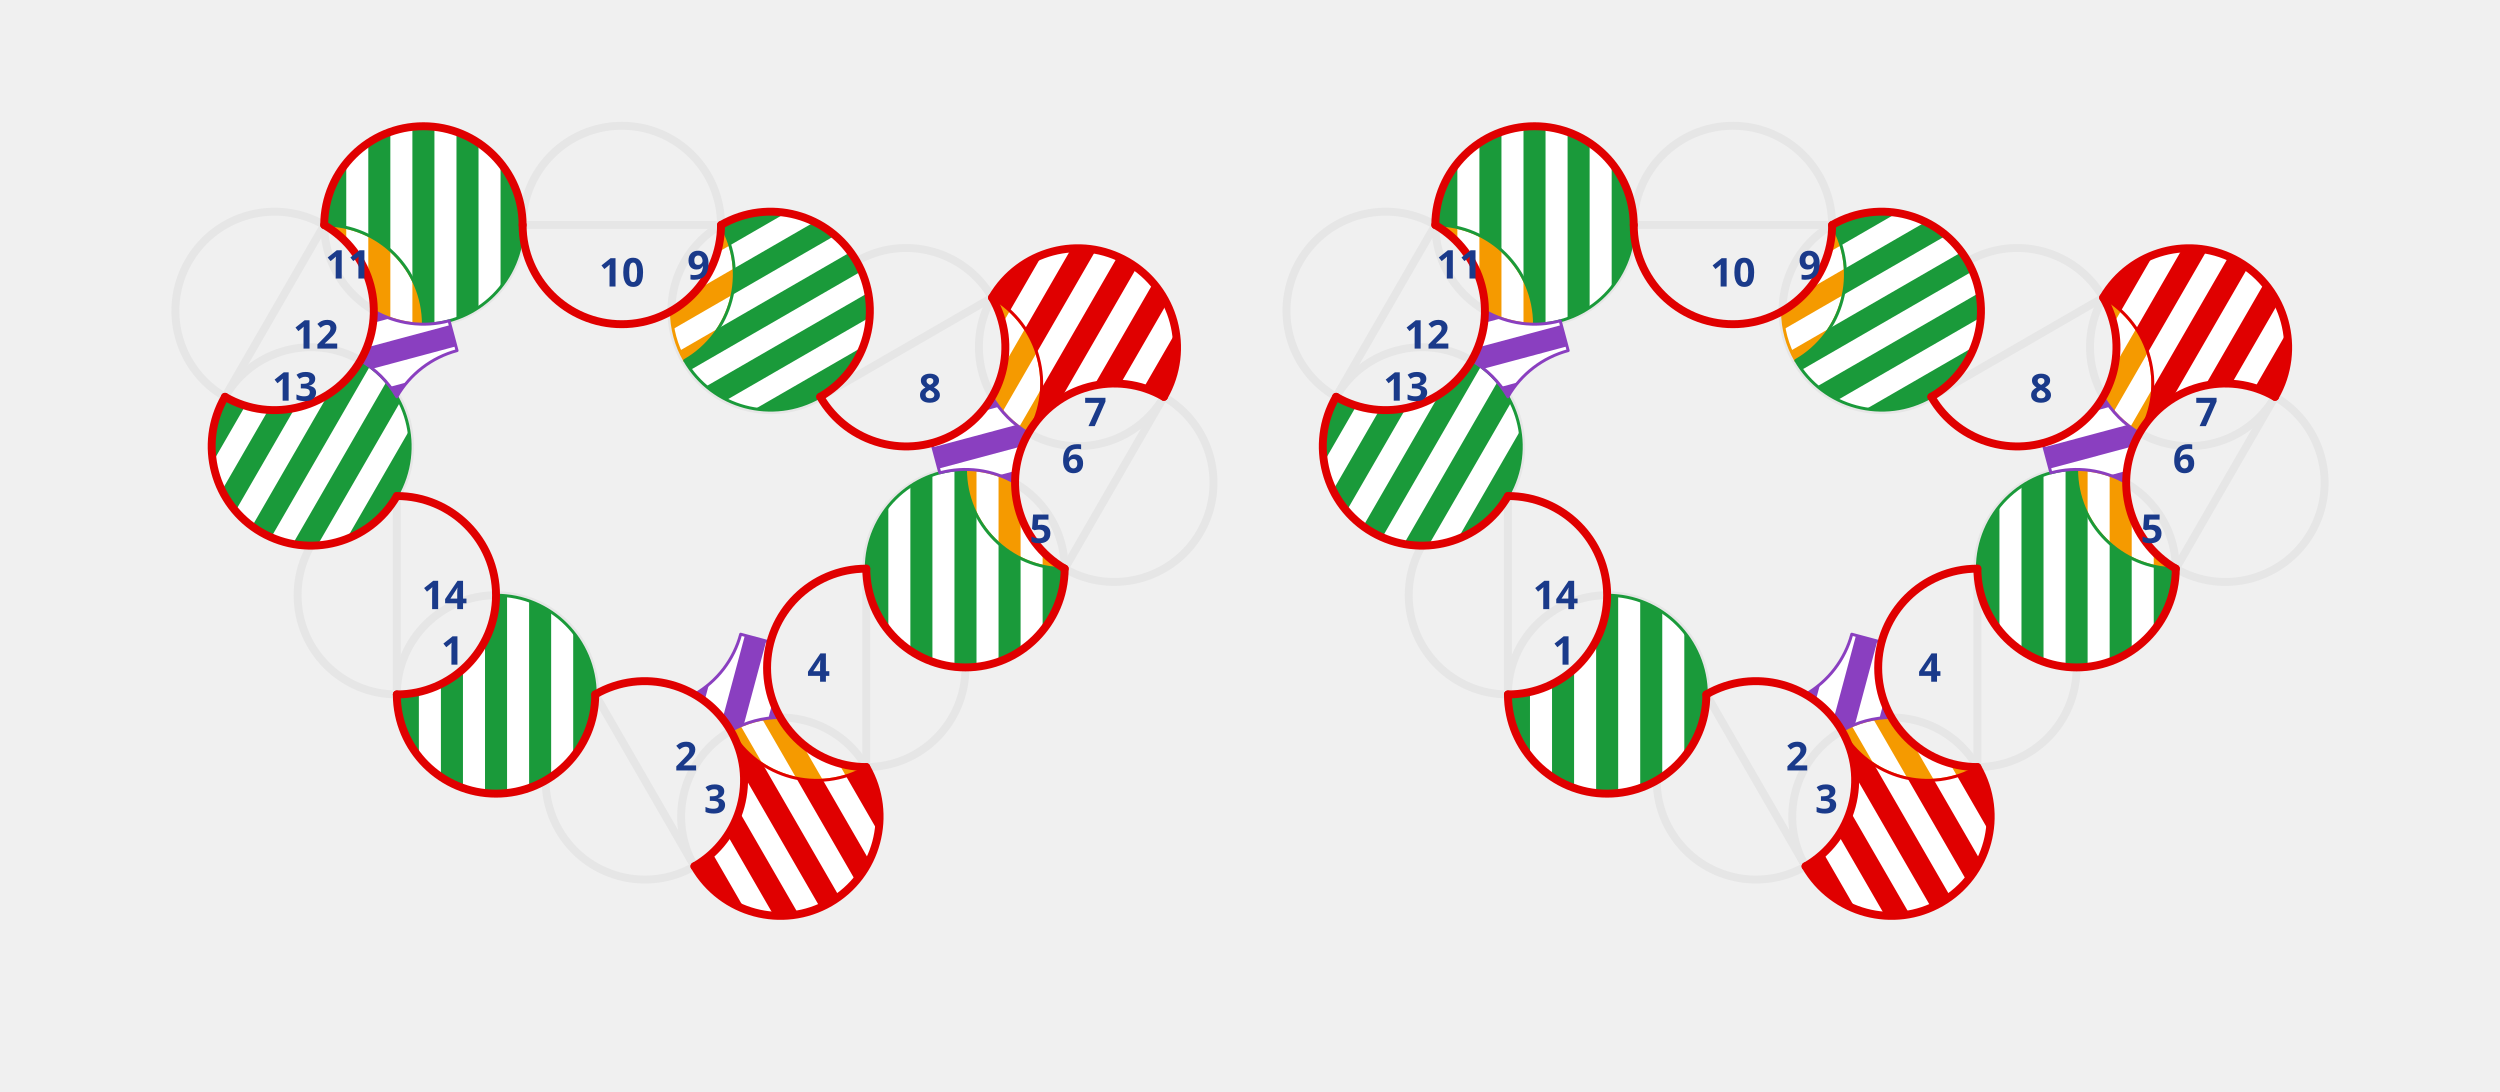
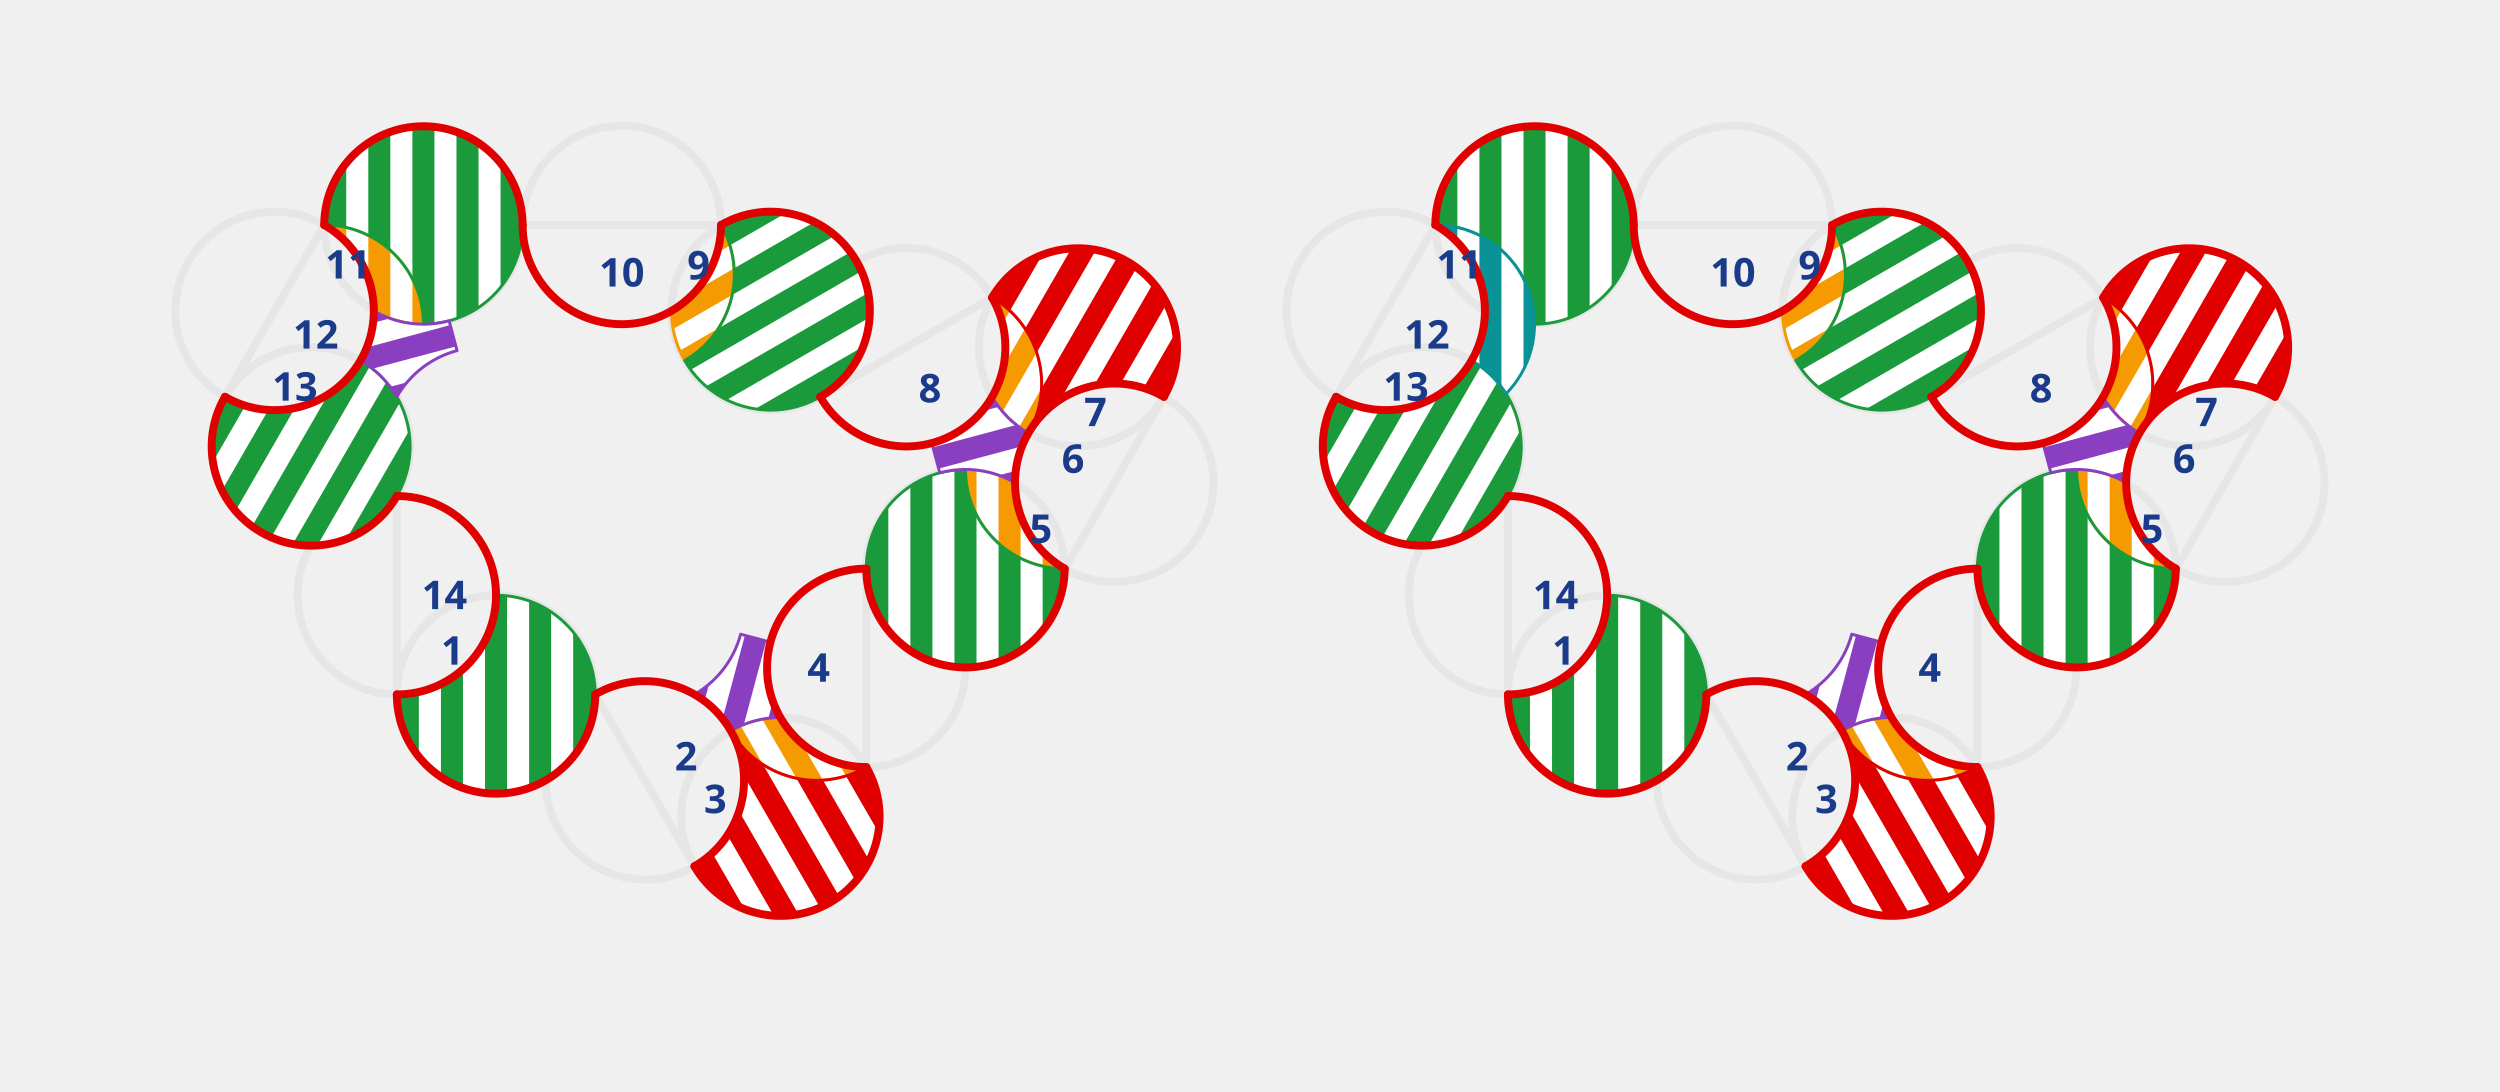
<svg xmlns="http://www.w3.org/2000/svg" width="1260" height="550" viewBox="0 0 1260 550" version="1.1" id="svg1">
  <defs id="defs1" />
  <g id="tileA">
    <path id="spectre" d="M 200 350 L 300 350 L 350 436.603 L 436.603 386.603 L 436.603 286.603 L 536.602 286.603 L 586.602 200 L 500 150 L 413.397 200 L 363.397 113.397 L 263.397 113.397 L 163.398 113.397 L 113.397 200 L 200 250 Z" style="fill:none;stroke:#e6e6e6;stroke-width:4;stroke-linecap:round;stroke-linejoin:round" />
    <path id="arc00in" d="M 200 350 A 50 50 0 0 1 300 350" style="fill:none;stroke:#e6e6e6;stroke-width:4;stroke-linecap:round;stroke-linejoin:round" />
    <path id="arc01out" d="M 300 350 A 50 50 0 0 0 350 436.603" style="fill:none;stroke:#e6e6e6;stroke-width:4;stroke-linecap:round;stroke-linejoin:round" />
    <path id="arc02in" d="M 350 436.603 A 50 50 0 0 1 436.603 386.603" style="fill:none;stroke:#e6e6e6;stroke-width:4;stroke-linecap:round;stroke-linejoin:round" />
    <path id="arc03out" d="M 436.603 386.603 A 50 50 0 0 0 436.603 286.603" style="fill:none;stroke:#e6e6e6;stroke-width:4;stroke-linecap:round;stroke-linejoin:round" />
    <path id="arc04in" d="M 436.603 286.603 A 50 50 0 0 1 536.602 286.603" style="fill:none;stroke:#e6e6e6;stroke-width:4;stroke-linecap:round;stroke-linejoin:round" />
    <path id="arc05out" d="M 536.602 286.603 A 50 50 0 0 0 586.602 200" style="fill:none;stroke:#e6e6e6;stroke-width:4;stroke-linecap:round;stroke-linejoin:round" />
    <path id="arc06in" d="M 586.602 200 A 50 50 0 0 1 500 150" style="fill:none;stroke:#e6e6e6;stroke-width:4;stroke-linecap:round;stroke-linejoin:round" />
    <path id="arc07out" d="M 500 150 A 50 50 0 0 0 413.397 200" style="fill:none;stroke:#e6e6e6;stroke-width:4;stroke-linecap:round;stroke-linejoin:round" />
    <path id="arc08in" d="M 413.397 200 A 50 50 0 0 1 363.397 113.397" style="fill:none;stroke:#e6e6e6;stroke-width:4;stroke-linecap:round;stroke-linejoin:round" />
    <path id="arc09out" d="M 363.397 113.397 A 50 50 0 0 0 263.397 113.397" style="fill:none;stroke:#e6e6e6;stroke-width:4;stroke-linecap:round;stroke-linejoin:round" />
    <path id="arc10in" d="M 263.397 113.397 A 50 50 0 0 1 163.398 113.397" style="fill:none;stroke:#e6e6e6;stroke-width:4;stroke-linecap:round;stroke-linejoin:round" />
    <path id="arc11out" d="M 163.398 113.397 A 50 50 0 0 0 113.397 200" style="fill:none;stroke:#e6e6e6;stroke-width:4;stroke-linecap:round;stroke-linejoin:round" />
    <path id="arc12in" d="M 113.397 200 A 50 50 0 0 1 200 250" style="fill:none;stroke:#e6e6e6;stroke-width:4;stroke-linecap:round;stroke-linejoin:round" />
    <path id="arc13out" d="M 200 250 A 50 50 0 0 0 200 350" style="fill:none;stroke:#e6e6e6;stroke-width:4;stroke-linecap:round;stroke-linejoin:round" />
    <path id="cres03bg" d="M 368.301 368.301 A 50 50 0 0 0 436.603 386.603 A 50 50 0 0 1 393.301 361.603 A 50 50 0 0 0 368.301 368.301 Z" style="fill:#ffffff;stroke:#f59a00;stroke-width:1.5;stroke-linejoin:round" />
    <path id="cres03" d="M 368.301 368.301 A 50 50 0 0 0 384.566 385.361 L 373.267 365.792 A 50 50 0 0 0 368.301 368.301 Z M 401.369 392.243 A 50 50 0 0 0 411.603 393.301 L 393.301 361.603 A 50 50 0 0 0 384.165 362.444 Z M 411.603 393.301 A 50 50 0 0 0 414.753 393.202 L 403.924 374.445 A 50 50 0 0 1 393.301 361.603 Z M 426.355 391.075 A 50 50 0 0 0 436.603 386.603 L 436.603 386.603 A 50 50 0 0 1 422.621 384.608 Z" style="fill:#f59a00;stroke:none" />
    <path id="cres05bg" d="M 486.603 236.602 A 50 50 0 0 0 536.602 286.603 A 50 50 0 0 1 511.603 243.301 A 50 50 0 0 0 486.603 236.602 Z" style="fill:#ffffff;stroke:#f59a00;stroke-width:1.5;stroke-linejoin:round" />
    <path id="cres05" d="M 486.603 236.602 A 50 50 0 0 0 492.158 259.509 L 492.158 236.912 A 50 50 0 0 0 486.603 236.602 Z M 503.269 273.87 A 50 50 0 0 0 511.603 279.904 L 511.603 243.301 A 50 50 0 0 0 503.269 239.462 Z M 511.603 279.904 A 50 50 0 0 0 514.38 281.393 L 514.38 259.735 A 50 50 0 0 1 511.603 243.301 Z M 525.491 285.352 A 50 50 0 0 0 536.602 286.603 L 536.602 286.603 A 50 50 0 0 1 525.491 277.884 Z" style="fill:#f59a00;stroke:none" />
    <path id="cres07bg" d="M 518.301 218.301 A 50 50 0 0 0 500 150 A 50 50 0 0 1 500 200 A 50 50 0 0 0 518.301 218.301 Z" style="fill:#ffffff;stroke:#f59a00;stroke-width:1.5;stroke-linejoin:round" />
    <path id="cres07" d="M 518.301 218.301 A 50 50 0 0 0 524.943 195.686 L 513.645 215.255 A 50 50 0 0 0 518.301 218.301 Z M 522.501 177.693 A 50 50 0 0 0 518.301 168.301 L 500 200 A 50 50 0 0 0 505.297 207.492 Z M 518.301 168.301 A 50 50 0 0 0 516.64 165.623 L 505.811 184.379 A 50 50 0 0 1 500 200 Z M 508.997 156.638 A 50 50 0 0 0 500 150 L 500 150 A 50 50 0 0 1 505.263 163.106 Z" style="fill:#f59a00;stroke:none" />
    <path id="cres09bg" d="M 345.096 181.699 A 50 50 0 0 0 363.397 113.397 A 50 50 0 0 1 338.397 156.699 A 50 50 0 0 0 345.096 181.699 Z" style="fill:#ffffff;stroke:#f59a00;stroke-width:1.5;stroke-linejoin:round" />
    <path id="cres09" d="M 345.096 181.699 A 50 50 0 0 0 362.156 165.434 L 342.587 176.733 A 50 50 0 0 0 345.096 181.699 Z M 369.038 148.631 A 50 50 0 0 0 370.096 138.398 L 338.397 156.699 A 50 50 0 0 0 339.239 165.835 Z M 370.096 138.398 A 50 50 0 0 0 369.997 135.247 L 351.24 146.076 A 50 50 0 0 1 338.397 156.699 Z M 367.87 123.645 A 50 50 0 0 0 363.397 113.397 L 363.397 113.397 A 50 50 0 0 1 361.403 127.379 Z" style="fill:#f59a00;stroke:none" />
    <path id="cres11bg" d="M 213.398 163.398 A 50 50 0 0 0 163.398 113.397 A 50 50 0 0 1 188.398 156.699 A 50 50 0 0 0 213.398 163.398 Z" style="fill:#ffffff;stroke:#f59a00;stroke-width:1.5;stroke-linejoin:round" />
    <path id="cres11" d="M 213.398 163.398 A 50 50 0 0 0 207.842 140.491 L 207.842 163.088 A 50 50 0 0 0 213.398 163.398 Z M 196.731 126.13 A 50 50 0 0 0 188.398 120.096 L 188.398 156.699 A 50 50 0 0 0 196.731 160.538 Z M 188.398 120.096 A 50 50 0 0 0 185.62 118.607 L 185.62 140.265 A 50 50 0 0 1 188.398 156.699 Z M 174.509 114.648 A 50 50 0 0 0 163.398 113.397 L 163.398 113.397 A 50 50 0 0 1 174.509 122.116 Z" style="fill:#f59a00;stroke:none" />
    <path id="p3qpf01bg" d="M 200 350 A 50 50 0 0 0 250 400 A 50 50 0 0 0 300 350 A 50 50 0 0 0 250 300 A 50 50 0 0 1 200 350 Z" style="fill:#ffffff;stroke:#1a9a3a;stroke-width:1.5;stroke-linejoin:round" />
    <path id="p3qpf01" d="M 200 350 A 50 50 0 0 0 211.111 381.427 L 211.111 348.75 A 50 50 0 0 1 200 350 Z M 222.222 391.574 A 50 50 0 0 0 233.333 397.14 L 233.333 337.268 A 50 50 0 0 1 222.222 344.79 Z M 244.444 399.69 A 50 50 0 0 0 255.556 399.69 L 255.556 300.31 A 50 50 0 0 0 250 300 A 50 50 0 0 1 244.444 322.906 Z M 266.667 397.14 A 50 50 0 0 0 277.778 391.574 L 277.778 308.426 A 50 50 0 0 0 266.667 302.86 Z M 288.889 381.427 A 50 50 0 0 0 300 350 L 300 350 A 50 50 0 0 0 288.889 318.573 Z" style="fill:#1a9a3a;stroke:none" />
    <path id="p3qpf05bg" d="M 536.602 286.603 A 50 50 0 0 1 486.603 336.603 A 50 50 0 0 1 436.603 286.603 A 50 50 0 0 1 486.603 236.602 A 50 50 0 0 0 536.602 286.603 Z" style="fill:#ffffff;stroke:#1a9a3a;stroke-width:1.5;stroke-linejoin:round" />
    <path id="p3qpf05" d="M 436.603 286.603 A 50 50 0 0 0 447.714 318.029 L 447.714 255.176 A 50 50 0 0 0 436.603 286.603 Z M 458.825 328.176 A 50 50 0 0 0 469.936 333.743 L 469.936 239.462 A 50 50 0 0 0 458.825 245.029 Z M 481.047 336.293 A 50 50 0 0 0 492.158 336.293 L 492.158 259.509 A 50 50 0 0 1 486.603 236.602 A 50 50 0 0 0 481.047 236.912 Z M 503.269 333.743 A 50 50 0 0 0 514.38 328.176 L 514.38 281.393 A 50 50 0 0 1 503.269 273.87 Z M 525.491 318.029 A 50 50 0 0 0 536.602 286.603 L 536.602 286.603 A 50 50 0 0 1 525.491 285.352 Z" style="fill:#1a9a3a;stroke:none" />
    <path id="p3qpf09bg" d="M 363.397 113.397 A 50 50 0 0 1 431.699 131.699 A 50 50 0 0 1 413.397 200 A 50 50 0 0 1 345.096 181.699 A 50 50 0 0 0 363.397 113.397 Z" style="fill:#ffffff;stroke:#1a9a3a;stroke-width:1.5;stroke-linejoin:round" />
    <path id="p3qpf09" d="M 413.397 200 A 50 50 0 0 0 435.058 174.664 L 380.625 206.091 A 50 50 0 0 0 413.397 200 Z M 438.291 159.968 A 50 50 0 0 0 437.556 147.562 L 355.906 194.703 A 50 50 0 0 0 366.282 201.542 Z M 434.208 136.665 A 50 50 0 0 0 428.653 127.042 L 362.156 165.434 A 50 50 0 0 1 345.096 181.699 A 50 50 0 0 0 348.142 186.355 Z M 420.889 118.695 A 50 50 0 0 0 410.513 111.856 L 369.997 135.247 A 50 50 0 0 1 369.038 148.631 Z M 396.17 107.306 A 50 50 0 0 0 363.397 113.397 L 363.397 113.397 A 50 50 0 0 1 367.87 123.645 Z" style="fill:#1a9a3a;stroke:none" />
    <path id="p3qpf11bg" d="M 163.398 113.397 A 50 50 0 0 1 213.398 63.398 A 50 50 0 0 1 263.397 113.397 A 50 50 0 0 1 213.398 163.398 A 50 50 0 0 0 163.398 113.397 Z" style="fill:#ffffff;stroke:#1a9a3a;stroke-width:1.5;stroke-linejoin:round" />
    <path id="p3qpf11" d="M 263.397 113.397 A 50 50 0 0 0 252.286 81.971 L 252.286 144.824 A 50 50 0 0 0 263.397 113.397 Z M 241.175 71.823 A 50 50 0 0 0 230.064 66.257 L 230.064 160.538 A 50 50 0 0 0 241.175 154.971 Z M 218.953 63.707 A 50 50 0 0 0 207.842 63.707 L 207.842 140.491 A 50 50 0 0 1 213.398 163.398 A 50 50 0 0 0 218.953 163.088 Z M 196.731 66.257 A 50 50 0 0 0 185.62 71.823 L 185.62 118.607 A 50 50 0 0 1 196.731 126.13 Z M 174.509 81.971 A 50 50 0 0 0 163.398 113.397 L 163.398 113.397 A 50 50 0 0 1 174.509 114.648 Z" style="fill:#1a9a3a;stroke:none" />
    <path id="p3qpf13bg" d="M 113.397 200 A 50 50 0 0 0 131.699 268.301 A 50 50 0 0 0 200 250 A 50 50 0 0 0 181.699 181.699 A 50 50 0 0 1 113.397 200 Z" style="fill:#ffffff;stroke:#1a9a3a;stroke-width:1.5;stroke-linejoin:round" />
    <path id="p3qpf13" d="M 113.397 200 A 50 50 0 0 0 107.306 232.772 L 123.645 204.473 A 50 50 0 0 1 113.397 200 Z M 111.856 247.115 A 50 50 0 0 0 118.695 257.491 L 148.631 205.64 A 50 50 0 0 1 135.247 206.599 Z M 127.042 265.255 A 50 50 0 0 0 136.665 270.811 L 186.355 184.745 A 50 50 0 0 0 181.699 181.699 A 50 50 0 0 1 165.434 198.758 Z M 147.562 274.158 A 50 50 0 0 0 159.968 274.893 L 201.542 202.885 A 50 50 0 0 0 194.703 192.508 Z M 174.664 271.661 A 50 50 0 0 0 200 250 L 200 250 A 50 50 0 0 0 206.091 217.228 Z" style="fill:#1a9a3a;stroke:none" />
    <path id="phpf03bg" d="M 350 436.603 A 50 50 0 0 0 418.301 454.904 A 50 50 0 0 0 436.603 386.603 A 50 50 0 0 1 368.301 368.301 A 50 50 0 0 1 350 436.603 Z" style="fill:#ffffff;stroke:#e00000;stroke-width:1.5;stroke-linejoin:round" />
    <path id="phpf03" d="M 350 436.603 A 50 50 0 0 0 375.336 458.264 L 358.997 429.964 A 50 50 0 0 1 350 436.603 Z M 390.032 461.495 A 50 50 0 0 0 402.438 460.761 L 372.501 408.909 A 50 50 0 0 1 366.64 420.98 Z M 413.335 457.413 A 50 50 0 0 0 422.958 451.858 L 384.566 385.361 A 50 50 0 0 1 368.301 368.301 A 50 50 0 0 1 374.943 390.916 Z M 431.305 444.094 A 50 50 0 0 0 438.144 433.718 L 414.753 393.202 A 50 50 0 0 1 401.369 392.243 Z M 442.693 419.375 A 50 50 0 0 0 436.603 386.603 L 436.603 386.603 A 50 50 0 0 1 426.355 391.075 Z" style="fill:#e00000;stroke:none" />
    <path id="phpf07bg" d="M 586.602 200 A 50 50 0 0 0 568.301 131.699 A 50 50 0 0 0 500 150 A 50 50 0 0 1 518.301 218.301 A 50 50 0 0 1 586.602 200 Z" style="fill:#ffffff;stroke:#e00000;stroke-width:1.5;stroke-linejoin:round" />
    <path id="phpf07" d="M 586.602 200 A 50 50 0 0 0 592.693 167.228 L 576.355 195.527 A 50 50 0 0 1 586.602 200 Z M 588.144 152.885 A 50 50 0 0 0 581.305 142.508 L 551.369 194.36 A 50 50 0 0 1 564.753 193.401 Z M 572.958 134.745 A 50 50 0 0 0 563.335 129.189 L 524.943 195.686 A 50 50 0 0 1 518.301 218.301 A 50 50 0 0 1 534.566 201.242 Z M 552.438 125.842 A 50 50 0 0 0 540.032 125.107 L 516.64 165.623 A 50 50 0 0 1 522.501 177.693 Z M 525.336 128.339 A 50 50 0 0 0 500 150 L 500 150 A 50 50 0 0 1 508.997 156.638 Z" style="fill:#e00000;stroke:none" />
    <path id="star0234bg" d="M 373.296 319.64 A 50 50 0 0 1 350 350 A 50 50 0 0 1 368.301 368.301 A 50 50 0 0 1 393.301 361.603 A 50 50 0 0 1 388.306 323.662 Z" style="fill:#ffffff;stroke:#8a3fc0;stroke-width:1.5;stroke-linejoin:round" />
    <path id="star0234" d="M 387.252 361.973 L 387.858 361.900 L 388.943 361.793 L 390.031 361.710 L 391.120 361.650 L 392.211 361.614 L 393.301 361.603 L 392.506 360.172 L 391.759 358.717 L 391.059 357.238 L 390.409 355.737 L 389.807 354.215 L 389.535 353.453 Z M 364.175 362.236 L 364.668 362.863 L 365.322 363.736 L 365.958 364.622 L 366.573 365.523 L 367.170 366.436 L 367.746 367.363 L 368.301 368.301 L 369.252 367.766 L 370.214 367.252 L 371.187 366.759 L 372.170 366.287 L 373.164 365.837 L 374.167 365.409 L 374.908 365.111 L 386.168 323.089 L 375.435 320.213 Z M 357.337 344.825 L 356.720 345.349 L 355.438 346.366 L 354.124 347.341 L 352.779 348.272 L 351.403 349.159 L 350.000 350.000 L 350.939 350.556 L 351.865 351.132 L 352.779 351.728 L 353.679 352.344 L 354.565 352.979 L 355.054 353.346 Z" style="fill:#8a3fc0;stroke:none" />
    <path id="star5678bg" d="M 473.662 238.306 A 50 50 0 0 1 511.603 243.301 A 50 50 0 0 1 518.301 218.301 A 50 50 0 0 1 500 200 A 50 50 0 0 1 469.64 223.296 Z" style="fill:#ffffff;stroke:#8a3fc0;stroke-width:1.5;stroke-linejoin:round" />
    <path id="star5678" d="M 503.346 205.054 L 502.979 204.565 L 502.344 203.679 L 501.728 202.779 L 501.132 201.865 L 500.556 200.939 L 500.000 200.000 L 499.159 201.403 L 498.272 202.779 L 497.341 204.124 L 496.366 205.438 L 495.349 206.720 L 494.825 207.337 Z M 515.111 224.908 L 515.409 224.167 L 515.837 223.164 L 516.287 222.170 L 516.759 221.187 L 517.252 220.214 L 517.766 219.252 L 518.301 218.301 L 517.363 217.746 L 516.436 217.170 L 515.523 216.573 L 514.622 215.958 L 513.736 215.322 L 512.863 214.668 L 512.236 214.175 L 470.213 225.435 L 473.089 236.168 Z M 503.453 239.535 L 504.215 239.807 L 505.737 240.409 L 507.238 241.059 L 508.717 241.759 L 510.172 242.506 L 511.603 243.301 L 511.614 242.211 L 511.650 241.120 L 511.710 240.031 L 511.793 238.943 L 511.900 237.858 L 511.973 237.252 Z" style="fill:#8a3fc0;stroke:none" />
    <path id="star1113bg" d="M 226.338 161.694 A 50 50 0 0 1 188.398 156.699 A 50 50 0 0 1 181.699 181.699 A 50 50 0 0 1 200 200 A 50 50 0 0 1 230.36 176.704 Z" style="fill:#ffffff;stroke:#8a3fc0;stroke-width:1.5;stroke-linejoin:round" />
    <path id="star1113" d="M 196.654 194.946 L 197.021 195.435 L 197.656 196.321 L 198.272 197.221 L 198.868 198.135 L 199.444 199.061 L 200.000 200.000 L 200.841 198.597 L 201.728 197.221 L 202.659 195.876 L 203.634 194.562 L 204.651 193.280 L 205.175 192.663 Z M 184.889 175.092 L 184.591 175.833 L 184.163 176.836 L 183.713 177.830 L 183.241 178.813 L 182.748 179.786 L 182.234 180.748 L 181.699 181.699 L 182.637 182.254 L 183.564 182.830 L 184.477 183.427 L 185.378 184.042 L 186.264 184.678 L 187.137 185.332 L 187.764 185.825 L 229.787 174.565 L 226.911 163.832 Z M 196.547 160.465 L 195.785 160.193 L 194.263 159.591 L 192.762 158.941 L 191.283 158.241 L 189.828 157.494 L 188.397 156.699 L 188.386 157.789 L 188.350 158.880 L 188.290 159.969 L 188.207 161.057 L 188.100 162.142 L 188.027 162.748 Z" style="fill:#8a3fc0;stroke:none" />
    <path id="arc00out" d="M 200 350 A 50 50 0 0 0 300 350" style="fill:none;stroke:#e00000;stroke-width:4;stroke-linecap:round;stroke-linejoin:round" />
    <path id="arc01in" d="M 300 350 A 50 50 0 0 1 350 436.603" style="fill:none;stroke:#e00000;stroke-width:4;stroke-linecap:round;stroke-linejoin:round" />
    <path id="arc02out" d="M 350 436.603 A 50 50 0 0 0 436.603 386.603" style="fill:none;stroke:#e00000;stroke-width:4;stroke-linecap:round;stroke-linejoin:round" />
    <path id="arc03in" d="M 436.603 386.603 A 50 50 0 0 1 436.603 286.603" style="fill:none;stroke:#e00000;stroke-width:4;stroke-linecap:round;stroke-linejoin:round" />
    <path id="arc04out" d="M 436.603 286.603 A 50 50 0 0 0 536.602 286.603" style="fill:none;stroke:#e00000;stroke-width:4;stroke-linecap:round;stroke-linejoin:round" />
    <path id="arc05in" d="M 536.602 286.603 A 50 50 0 0 1 586.602 200" style="fill:none;stroke:#e00000;stroke-width:4;stroke-linecap:round;stroke-linejoin:round" />
    <path id="arc06out" d="M 586.602 200 A 50 50 0 0 0 500 150" style="fill:none;stroke:#e00000;stroke-width:4;stroke-linecap:round;stroke-linejoin:round" />
    <path id="arc07in" d="M 500 150 A 50 50 0 0 1 413.397 200" style="fill:none;stroke:#e00000;stroke-width:4;stroke-linecap:round;stroke-linejoin:round" />
    <path id="arc08out" d="M 413.397 200 A 50 50 0 0 0 363.397 113.397" style="fill:none;stroke:#e00000;stroke-width:4;stroke-linecap:round;stroke-linejoin:round" />
    <path id="arc09in" d="M 363.397 113.397 A 50 50 0 0 1 263.397 113.397" style="fill:none;stroke:#e00000;stroke-width:4;stroke-linecap:round;stroke-linejoin:round" />
    <path id="arc10out" d="M 263.397 113.397 A 50 50 0 0 0 163.398 113.397" style="fill:none;stroke:#e00000;stroke-width:4;stroke-linecap:round;stroke-linejoin:round" />
    <path id="arc11in" d="M 163.398 113.397 A 50 50 0 0 1 113.397 200" style="fill:none;stroke:#e00000;stroke-width:4;stroke-linecap:round;stroke-linejoin:round" />
    <path id="arc12out" d="M 113.397 200 A 50 50 0 0 0 200 250" style="fill:none;stroke:#e00000;stroke-width:4;stroke-linecap:round;stroke-linejoin:round" />
    <path id="arc13in" d="M 200 250 A 50 50 0 0 1 200 350" style="fill:none;stroke:#e00000;stroke-width:4;stroke-linecap:round;stroke-linejoin:round" />
    <g id="layer-numbers">
      <text id="num01" x="228.00" y="335.00" style="font-family:sans-serif;font-weight:bold;font-size:20px;text-anchor:middle;fill:#1a3a8a;stroke:none">1</text>
      <text id="num02" x="345.78" y="388.30" style="font-family:sans-serif;font-weight:bold;font-size:20px;text-anchor:middle;fill:#1a3a8a;stroke:none">2</text>
      <text id="num03" x="360.52" y="409.82" style="font-family:sans-serif;font-weight:bold;font-size:20px;text-anchor:middle;fill:#1a3a8a;stroke:none">3</text>
      <text id="num04" x="412.60" y="343.60" style="font-family:sans-serif;font-weight:bold;font-size:20px;text-anchor:middle;fill:#1a3a8a;stroke:none">4</text>
      <text id="num05" x="524.60" y="273.60" style="font-family:sans-serif;font-weight:bold;font-size:20px;text-anchor:middle;fill:#1a3a8a;stroke:none">5</text>
      <text id="num06" x="540.82" y="238.30" style="font-family:sans-serif;font-weight:bold;font-size:20px;text-anchor:middle;fill:#1a3a8a;stroke:none">6</text>
      <text id="num07" x="552.09" y="214.78" style="font-family:sans-serif;font-weight:bold;font-size:20px;text-anchor:middle;fill:#1a3a8a;stroke:none">7</text>
      <text id="num08" x="468.70" y="202.78" style="font-family:sans-serif;font-weight:bold;font-size:20px;text-anchor:middle;fill:#1a3a8a;stroke:none">8</text>
      <text id="num09" x="352.08" y="140.79" style="font-family:sans-serif;font-weight:bold;font-size:20px;text-anchor:middle;fill:#1a3a8a;stroke:none">9</text>
      <text id="num10" x="313.40" y="144.40" style="font-family:sans-serif;font-weight:bold;font-size:20px;text-anchor:middle;fill:#1a3a8a;stroke:none">10</text>
      <text id="num11" x="175.40" y="140.40" style="font-family:sans-serif;font-weight:bold;font-size:20px;text-anchor:middle;fill:#1a3a8a;stroke:none">11</text>
      <text id="num12" x="159.18" y="175.70" style="font-family:sans-serif;font-weight:bold;font-size:20px;text-anchor:middle;fill:#1a3a8a;stroke:none">12</text>
      <text id="num13" x="148.65" y="201.95" style="font-family:sans-serif;font-weight:bold;font-size:20px;text-anchor:middle;fill:#1a3a8a;stroke:none">13</text>
      <text id="num14" x="224.00" y="307.00" style="font-family:sans-serif;font-weight:bold;font-size:20px;text-anchor:middle;fill:#1a3a8a;stroke:none">14</text>
    </g>
  </g>
  <g id="tileB" transform="translate(560,0)">
    <path id="spectre_b" d="M 200 350 L 300 350 L 350 436.603 L 436.603 386.603 L 436.603 286.603 L 536.602 286.603 L 586.602 200 L 500 150 L 413.397 200 L 363.397 113.397 L 263.397 113.397 L 163.398 113.397 L 113.397 200 L 200 250 Z" style="fill:none;stroke:#e6e6e6;stroke-width:4;stroke-linecap:round;stroke-linejoin:round" />
    <path id="arc00in_b" d="M 200 350 A 50 50 0 0 1 300 350" style="fill:none;stroke:#e6e6e6;stroke-width:4;stroke-linecap:round;stroke-linejoin:round" />
    <path id="arc01out_b" d="M 300 350 A 50 50 0 0 0 350 436.603" style="fill:none;stroke:#e6e6e6;stroke-width:4;stroke-linecap:round;stroke-linejoin:round" />
    <path id="arc02in_b" d="M 350 436.603 A 50 50 0 0 1 436.603 386.603" style="fill:none;stroke:#e6e6e6;stroke-width:4;stroke-linecap:round;stroke-linejoin:round" />
    <path id="arc03out_b" d="M 436.603 386.603 A 50 50 0 0 0 436.603 286.603" style="fill:none;stroke:#e6e6e6;stroke-width:4;stroke-linecap:round;stroke-linejoin:round" />
    <path id="arc04in_b" d="M 436.603 286.603 A 50 50 0 0 1 536.602 286.603" style="fill:none;stroke:#e6e6e6;stroke-width:4;stroke-linecap:round;stroke-linejoin:round" />
    <path id="arc05out_b" d="M 536.602 286.603 A 50 50 0 0 0 586.602 200" style="fill:none;stroke:#e6e6e6;stroke-width:4;stroke-linecap:round;stroke-linejoin:round" />
    <path id="arc06in_b" d="M 586.602 200 A 50 50 0 0 1 500 150" style="fill:none;stroke:#e6e6e6;stroke-width:4;stroke-linecap:round;stroke-linejoin:round" />
    <path id="arc07out_b" d="M 500 150 A 50 50 0 0 0 413.397 200" style="fill:none;stroke:#e6e6e6;stroke-width:4;stroke-linecap:round;stroke-linejoin:round" />
    <path id="arc08in_b" d="M 413.397 200 A 50 50 0 0 1 363.397 113.397" style="fill:none;stroke:#e6e6e6;stroke-width:4;stroke-linecap:round;stroke-linejoin:round" />
    <path id="arc09out_b" d="M 363.397 113.397 A 50 50 0 0 0 263.397 113.397" style="fill:none;stroke:#e6e6e6;stroke-width:4;stroke-linecap:round;stroke-linejoin:round" />
    <path id="arc10in_b" d="M 263.397 113.397 A 50 50 0 0 1 163.398 113.397" style="fill:none;stroke:#e6e6e6;stroke-width:4;stroke-linecap:round;stroke-linejoin:round" />
    <path id="arc11out_b" d="M 163.398 113.397 A 50 50 0 0 0 113.397 200" style="fill:none;stroke:#e6e6e6;stroke-width:4;stroke-linecap:round;stroke-linejoin:round" />
    <path id="arc12in_b" d="M 113.397 200 A 50 50 0 0 1 200 250" style="fill:none;stroke:#e6e6e6;stroke-width:4;stroke-linecap:round;stroke-linejoin:round" />
    <path id="arc13out_b" d="M 200 250 A 50 50 0 0 0 200 350" style="fill:none;stroke:#e6e6e6;stroke-width:4;stroke-linecap:round;stroke-linejoin:round" />
    <path id="cres03bg_b" d="M 368.301 368.301 A 50 50 0 0 0 436.603 386.603 A 50 50 0 0 1 393.301 361.603 A 50 50 0 0 0 368.301 368.301 Z" style="fill:#ffffff;stroke:#f59a00;stroke-width:1.5;stroke-linejoin:round" />
    <path id="cres03_b" d="M 368.301 368.301 A 50 50 0 0 0 384.566 385.361 L 373.267 365.792 A 50 50 0 0 0 368.301 368.301 Z M 401.369 392.243 A 50 50 0 0 0 411.603 393.301 L 393.301 361.603 A 50 50 0 0 0 384.165 362.444 Z M 411.603 393.301 A 50 50 0 0 0 414.753 393.202 L 403.924 374.445 A 50 50 0 0 1 393.301 361.603 Z M 426.355 391.075 A 50 50 0 0 0 436.603 386.603 L 436.603 386.603 A 50 50 0 0 1 422.621 384.608 Z" style="fill:#f59a00;stroke:none" />
    <path id="cres05bg_b" d="M 486.603 236.602 A 50 50 0 0 0 536.602 286.603 A 50 50 0 0 1 511.603 243.301 A 50 50 0 0 0 486.603 236.602 Z" style="fill:#ffffff;stroke:#f59a00;stroke-width:1.5;stroke-linejoin:round" />
    <path id="cres05_b" d="M 486.603 236.602 A 50 50 0 0 0 492.158 259.509 L 492.158 236.912 A 50 50 0 0 0 486.603 236.602 Z M 503.269 273.87 A 50 50 0 0 0 511.603 279.904 L 511.603 243.301 A 50 50 0 0 0 503.269 239.462 Z M 511.603 279.904 A 50 50 0 0 0 514.38 281.393 L 514.38 259.735 A 50 50 0 0 1 511.603 243.301 Z M 525.491 285.352 A 50 50 0 0 0 536.602 286.603 L 536.602 286.603 A 50 50 0 0 1 525.491 277.884 Z" style="fill:#f59a00;stroke:none" />
    <path id="cres07bg_b" d="M 518.301 218.301 A 50 50 0 0 0 500 150 A 50 50 0 0 1 500 200 A 50 50 0 0 0 518.301 218.301 Z" style="fill:#ffffff;stroke:#f59a00;stroke-width:1.5;stroke-linejoin:round" />
    <path id="cres07_b" d="M 518.301 218.301 A 50 50 0 0 0 524.943 195.686 L 513.645 215.255 A 50 50 0 0 0 518.301 218.301 Z M 522.501 177.693 A 50 50 0 0 0 518.301 168.301 L 500 200 A 50 50 0 0 0 505.297 207.492 Z M 518.301 168.301 A 50 50 0 0 0 516.64 165.623 L 505.811 184.379 A 50 50 0 0 1 500 200 Z M 508.997 156.638 A 50 50 0 0 0 500 150 L 500 150 A 50 50 0 0 1 505.263 163.106 Z" style="fill:#f59a00;stroke:none" />
    <path id="cres09bg_b" d="M 345.096 181.699 A 50 50 0 0 0 363.397 113.397 A 50 50 0 0 1 338.397 156.699 A 50 50 0 0 0 345.096 181.699 Z" style="fill:#ffffff;stroke:#f59a00;stroke-width:1.5;stroke-linejoin:round" />
    <path id="cres09_b" d="M 345.096 181.699 A 50 50 0 0 0 362.156 165.434 L 342.587 176.733 A 50 50 0 0 0 345.096 181.699 Z M 369.038 148.631 A 50 50 0 0 0 370.096 138.398 L 338.397 156.699 A 50 50 0 0 0 339.239 165.835 Z M 370.096 138.398 A 50 50 0 0 0 369.997 135.247 L 351.24 146.076 A 50 50 0 0 1 338.397 156.699 Z M 367.87 123.645 A 50 50 0 0 0 363.397 113.397 L 363.397 113.397 A 50 50 0 0 1 361.403 127.379 Z" style="fill:#f59a00;stroke:none" />
-     <path id="cres11bg_b" d="M 213.398 163.398 A 50 50 0 0 0 163.398 113.397 A 50 50 0 0 1 188.398 156.699 A 50 50 0 0 0 213.398 163.398 Z" style="fill:#ffffff;stroke:#f59a00;stroke-width:1.5;stroke-linejoin:round" />
-     <path id="cres11_b" d="M 213.398 163.398 A 50 50 0 0 0 207.842 140.491 L 207.842 163.088 A 50 50 0 0 0 213.398 163.398 Z M 196.731 126.13 A 50 50 0 0 0 188.398 120.096 L 188.398 156.699 A 50 50 0 0 0 196.731 160.538 Z M 188.398 120.096 A 50 50 0 0 0 185.62 118.607 L 185.62 140.265 A 50 50 0 0 1 188.398 156.699 Z M 174.509 114.648 A 50 50 0 0 0 163.398 113.397 L 163.398 113.397 A 50 50 0 0 1 174.509 122.116 Z" style="fill:#f59a00;stroke:none" />
    <path id="p3qpf01bg_b" d="M 200 350 A 50 50 0 0 0 250 400 A 50 50 0 0 0 300 350 A 50 50 0 0 0 250 300 A 50 50 0 0 1 200 350 Z" style="fill:#ffffff;stroke:#1a9a3a;stroke-width:1.5;stroke-linejoin:round" />
    <path id="p3qpf01_b" d="M 200 350 A 50 50 0 0 0 211.111 381.427 L 211.111 348.75 A 50 50 0 0 1 200 350 Z M 222.222 391.574 A 50 50 0 0 0 233.333 397.14 L 233.333 337.268 A 50 50 0 0 1 222.222 344.79 Z M 244.444 399.69 A 50 50 0 0 0 255.556 399.69 L 255.556 300.31 A 50 50 0 0 0 250 300 A 50 50 0 0 1 244.444 322.906 Z M 266.667 397.14 A 50 50 0 0 0 277.778 391.574 L 277.778 308.426 A 50 50 0 0 0 266.667 302.86 Z M 288.889 381.427 A 50 50 0 0 0 300 350 L 300 350 A 50 50 0 0 0 288.889 318.573 Z" style="fill:#1a9a3a;stroke:none" />
    <path id="p3qpf05bg_b" d="M 536.602 286.603 A 50 50 0 0 1 486.603 336.603 A 50 50 0 0 1 436.603 286.603 A 50 50 0 0 1 486.603 236.602 A 50 50 0 0 0 536.602 286.603 Z" style="fill:#ffffff;stroke:#1a9a3a;stroke-width:1.5;stroke-linejoin:round" />
    <path id="p3qpf05_b" d="M 436.603 286.603 A 50 50 0 0 0 447.714 318.029 L 447.714 255.176 A 50 50 0 0 0 436.603 286.603 Z M 458.825 328.176 A 50 50 0 0 0 469.936 333.743 L 469.936 239.462 A 50 50 0 0 0 458.825 245.029 Z M 481.047 336.293 A 50 50 0 0 0 492.158 336.293 L 492.158 259.509 A 50 50 0 0 1 486.603 236.602 A 50 50 0 0 0 481.047 236.912 Z M 503.269 333.743 A 50 50 0 0 0 514.38 328.176 L 514.38 281.393 A 50 50 0 0 1 503.269 273.87 Z M 525.491 318.029 A 50 50 0 0 0 536.602 286.603 L 536.602 286.603 A 50 50 0 0 1 525.491 285.352 Z" style="fill:#1a9a3a;stroke:none" />
    <path id="p3qpf09bg_b" d="M 363.397 113.397 A 50 50 0 0 1 431.699 131.699 A 50 50 0 0 1 413.397 200 A 50 50 0 0 1 345.096 181.699 A 50 50 0 0 0 363.397 113.397 Z" style="fill:#ffffff;stroke:#1a9a3a;stroke-width:1.5;stroke-linejoin:round" />
    <path id="p3qpf09_b" d="M 413.397 200 A 50 50 0 0 0 435.058 174.664 L 380.625 206.091 A 50 50 0 0 0 413.397 200 Z M 438.291 159.968 A 50 50 0 0 0 437.556 147.562 L 355.906 194.703 A 50 50 0 0 0 366.282 201.542 Z M 434.208 136.665 A 50 50 0 0 0 428.653 127.042 L 362.156 165.434 A 50 50 0 0 1 345.096 181.699 A 50 50 0 0 0 348.142 186.355 Z M 420.889 118.695 A 50 50 0 0 0 410.513 111.856 L 369.997 135.247 A 50 50 0 0 1 369.038 148.631 Z M 396.17 107.306 A 50 50 0 0 0 363.397 113.397 L 363.397 113.397 A 50 50 0 0 1 367.87 123.645 Z" style="fill:#1a9a3a;stroke:none" />
    <path id="p3qpf11bg_b" d="M 163.398 113.397 A 50 50 0 0 1 213.398 63.398 A 50 50 0 0 1 263.397 113.397 A 50 50 0 0 1 213.398 163.398 A 50 50 0 0 0 163.398 113.397 Z" style="fill:#ffffff;stroke:#1a9a3a;stroke-width:1.5;stroke-linejoin:round" />
    <path id="p3qpf11_b" d="M 263.397 113.397 A 50 50 0 0 0 252.286 81.971 L 252.286 144.824 A 50 50 0 0 0 263.397 113.397 Z M 241.175 71.823 A 50 50 0 0 0 230.064 66.257 L 230.064 160.538 A 50 50 0 0 0 241.175 154.971 Z M 218.953 63.707 A 50 50 0 0 0 207.842 63.707 L 207.842 140.491 A 50 50 0 0 1 213.398 163.398 A 50 50 0 0 0 218.953 163.088 Z M 196.731 66.257 A 50 50 0 0 0 185.62 71.823 L 185.62 118.607 A 50 50 0 0 1 196.731 126.13 Z M 174.509 81.971 A 50 50 0 0 0 163.398 113.397 L 163.398 113.397 A 50 50 0 0 1 174.509 114.648 Z" style="fill:#1a9a3a;stroke:none" />
    <path id="p3qpf13bg_b" d="M 113.397 200 A 50 50 0 0 0 131.699 268.301 A 50 50 0 0 0 200 250 A 50 50 0 0 0 181.699 181.699 A 50 50 0 0 1 113.397 200 Z" style="fill:#ffffff;stroke:#1a9a3a;stroke-width:1.5;stroke-linejoin:round" />
    <path id="p3qpf13_b" d="M 113.397 200 A 50 50 0 0 0 107.306 232.772 L 123.645 204.473 A 50 50 0 0 1 113.397 200 Z M 111.856 247.115 A 50 50 0 0 0 118.695 257.491 L 148.631 205.64 A 50 50 0 0 1 135.247 206.599 Z M 127.042 265.255 A 50 50 0 0 0 136.665 270.811 L 186.355 184.745 A 50 50 0 0 0 181.699 181.699 A 50 50 0 0 1 165.434 198.758 Z M 147.562 274.158 A 50 50 0 0 0 159.968 274.893 L 201.542 202.885 A 50 50 0 0 0 194.703 192.508 Z M 174.664 271.661 A 50 50 0 0 0 200 250 L 200 250 A 50 50 0 0 0 206.091 217.228 Z" style="fill:#1a9a3a;stroke:none" />
    <path id="phpf03bg_b" d="M 350 436.603 A 50 50 0 0 0 418.301 454.904 A 50 50 0 0 0 436.603 386.603 A 50 50 0 0 1 368.301 368.301 A 50 50 0 0 1 350 436.603 Z" style="fill:#ffffff;stroke:#e00000;stroke-width:1.5;stroke-linejoin:round" />
    <path id="phpf03_b" d="M 350 436.603 A 50 50 0 0 0 375.336 458.264 L 358.997 429.964 A 50 50 0 0 1 350 436.603 Z M 390.032 461.495 A 50 50 0 0 0 402.438 460.761 L 372.501 408.909 A 50 50 0 0 1 366.64 420.98 Z M 413.335 457.413 A 50 50 0 0 0 422.958 451.858 L 384.566 385.361 A 50 50 0 0 1 368.301 368.301 A 50 50 0 0 1 374.943 390.916 Z M 431.305 444.094 A 50 50 0 0 0 438.144 433.718 L 414.753 393.202 A 50 50 0 0 1 401.369 392.243 Z M 442.693 419.375 A 50 50 0 0 0 436.603 386.603 L 436.603 386.603 A 50 50 0 0 1 426.355 391.075 Z" style="fill:#e00000;stroke:none" />
    <path id="phpf07bg_b" d="M 586.602 200 A 50 50 0 0 0 568.301 131.699 A 50 50 0 0 0 500 150 A 50 50 0 0 1 518.301 218.301 A 50 50 0 0 1 586.602 200 Z" style="fill:#ffffff;stroke:#e00000;stroke-width:1.5;stroke-linejoin:round" />
    <path id="phpf07_b" d="M 586.602 200 A 50 50 0 0 0 592.693 167.228 L 576.355 195.527 A 50 50 0 0 1 586.602 200 Z M 588.144 152.885 A 50 50 0 0 0 581.305 142.508 L 551.369 194.36 A 50 50 0 0 1 564.753 193.401 Z M 572.958 134.745 A 50 50 0 0 0 563.335 129.189 L 524.943 195.686 A 50 50 0 0 1 518.301 218.301 A 50 50 0 0 1 534.566 201.242 Z M 552.438 125.842 A 50 50 0 0 0 540.032 125.107 L 516.64 165.623 A 50 50 0 0 1 522.501 177.693 Z M 525.336 128.339 A 50 50 0 0 0 500 150 L 500 150 A 50 50 0 0 1 508.997 156.638 Z" style="fill:#e00000;stroke:none" />
    <path id="star0234bg_b" d="M 373.296 319.64 A 50 50 0 0 1 350 350 A 50 50 0 0 1 368.301 368.301 A 50 50 0 0 1 393.301 361.603 A 50 50 0 0 1 388.306 323.662 Z" style="fill:#ffffff;stroke:#8a3fc0;stroke-width:1.5;stroke-linejoin:round" />
    <path id="star0234_b" d="M 387.252 361.973 L 387.858 361.900 L 388.943 361.793 L 390.031 361.710 L 391.120 361.650 L 392.211 361.614 L 393.301 361.603 L 392.506 360.172 L 391.759 358.717 L 391.059 357.238 L 390.409 355.737 L 389.807 354.215 L 389.535 353.453 Z M 364.175 362.236 L 364.668 362.863 L 365.322 363.736 L 365.958 364.622 L 366.573 365.523 L 367.170 366.436 L 367.746 367.363 L 368.301 368.301 L 369.252 367.766 L 370.214 367.252 L 371.187 366.759 L 372.170 366.287 L 373.164 365.837 L 374.167 365.409 L 374.908 365.111 L 386.168 323.089 L 375.435 320.213 Z M 357.337 344.825 L 356.720 345.349 L 355.438 346.366 L 354.124 347.341 L 352.779 348.272 L 351.403 349.159 L 350.000 350.000 L 350.939 350.556 L 351.865 351.132 L 352.779 351.728 L 353.679 352.344 L 354.565 352.979 L 355.054 353.346 Z" style="fill:#8a3fc0;stroke:none" />
    <path id="star5678bg_b" d="M 473.662 238.306 A 50 50 0 0 1 511.603 243.301 A 50 50 0 0 1 518.301 218.301 A 50 50 0 0 1 500 200 A 50 50 0 0 1 469.64 223.296 Z" style="fill:#ffffff;stroke:#8a3fc0;stroke-width:1.5;stroke-linejoin:round" />
    <path id="star5678_b" d="M 503.346 205.054 L 502.979 204.565 L 502.344 203.679 L 501.728 202.779 L 501.132 201.865 L 500.556 200.939 L 500.000 200.000 L 499.159 201.403 L 498.272 202.779 L 497.341 204.124 L 496.366 205.438 L 495.349 206.720 L 494.825 207.337 Z M 515.111 224.908 L 515.409 224.167 L 515.837 223.164 L 516.287 222.170 L 516.759 221.187 L 517.252 220.214 L 517.766 219.252 L 518.301 218.301 L 517.363 217.746 L 516.436 217.170 L 515.523 216.573 L 514.622 215.958 L 513.736 215.322 L 512.863 214.668 L 512.236 214.175 L 470.213 225.435 L 473.089 236.168 Z M 503.453 239.535 L 504.215 239.807 L 505.737 240.409 L 507.238 241.059 L 508.717 241.759 L 510.172 242.506 L 511.603 243.301 L 511.614 242.211 L 511.650 241.120 L 511.710 240.031 L 511.793 238.943 L 511.900 237.858 L 511.973 237.252 Z" style="fill:#8a3fc0;stroke:none" />
-     <path id="star1113bg_b" d="M 226.338 161.694 A 50 50 0 0 1 188.398 156.699 A 50 50 0 0 1 181.699 181.699 A 50 50 0 0 1 200 200 A 50 50 0 0 1 230.36 176.704 Z" style="fill:#ffffff;stroke:#8a3fc0;stroke-width:1.5;stroke-linejoin:round" />
-     <path id="star1113_b" d="M 196.654 194.946 L 197.021 195.435 L 197.656 196.321 L 198.272 197.221 L 198.868 198.135 L 199.444 199.061 L 200.000 200.000 L 200.841 198.597 L 201.728 197.221 L 202.659 195.876 L 203.634 194.562 L 204.651 193.280 L 205.175 192.663 Z M 184.889 175.092 L 184.591 175.833 L 184.163 176.836 L 183.713 177.830 L 183.241 178.813 L 182.748 179.786 L 182.234 180.748 L 181.699 181.699 L 182.637 182.254 L 183.564 182.830 L 184.477 183.427 L 185.378 184.042 L 186.264 184.678 L 187.137 185.332 L 187.764 185.825 L 229.787 174.565 L 226.911 163.832 Z M 196.547 160.465 L 195.785 160.193 L 194.263 159.591 L 192.762 158.941 L 191.283 158.241 L 189.828 157.494 L 188.397 156.699 L 188.386 157.789 L 188.350 158.880 L 188.290 159.969 L 188.207 161.057 L 188.100 162.142 L 188.027 162.748 Z" style="fill:#8a3fc0;stroke:none" />
+     <path id="longcres11bg_b" d="M 163.398 113.397 A 50 50 0 0 1 213.398 163.398 A 50 50 0 0 1 211.694 176.338 A 50 50 0 0 1 199.062 198.441 A 50 50 0 0 0 181.699 181.699 A 50 50 0 0 0 188.398 156.699 A 50 50 0 0 0 163.398 113.397 Z" style="fill:#ffffff;stroke:#0a9396;stroke-width:1.5;stroke-linejoin:round" />
+     <path id="longcres11_b" d="M 207.842 140.503 L 207.948 140.698 L 209.075 143.061 L 210.076 145.479 L 210.950 147.947 L 211.694 150.457 L 212.305 153.002 L 212.782 155.576 L 213.124 158.171 L 213.329 160.781 L 213.397 163.397 L 213.396 163.834 L 213.390 164.270 L 213.380 164.706 L 213.367 165.142 L 213.350 165.578 L 213.329 166.014 L 213.304 166.450 L 213.276 166.885 L 213.243 167.320 L 213.207 167.755 L 213.167 168.190 L 213.124 168.624 L 213.076 169.058 L 213.025 169.491 L 212.970 169.924 L 212.911 170.356 L 212.848 170.788 L 212.782 171.219 L 212.712 171.650 L 212.638 172.080 L 212.560 172.509 L 212.479 172.938 L 212.394 173.366 L 212.305 173.793 L 212.212 174.219 L 212.116 174.645 L 212.016 175.070 L 211.912 175.494 L 211.805 175.916 L 211.694 176.338 L 211.465 177.165 L 211.221 177.988 L 210.964 178.807 L 210.692 179.621 L 210.407 180.430 L 210.108 181.234 L 209.795 182.033 L 209.468 182.826 L 209.128 183.614 L 208.774 184.396 L 208.407 185.171 L 208.027 185.940 L 207.842 186.300 Z M 185.620 118.619 L 186.097 118.847 L 188.397 120.096 L 190.629 121.464 L 192.787 122.947 L 194.863 124.540 L 196.731 126.135 L 196.731 195.044 L 196.277 194.446 L 195.776 193.807 L 195.264 193.177 L 194.742 192.554 L 194.210 191.941 L 193.668 191.336 L 193.117 190.740 L 192.555 190.153 L 191.985 189.576 L 191.405 189.007 L 190.816 188.448 L 190.218 187.899 L 189.611 187.360 L 188.995 186.830 L 188.371 186.311 L 187.739 185.801 L 187.098 185.303 L 186.449 184.814 L 185.793 184.336 L 185.620 184.215 L 185.620 173.129 L 185.673 172.977 L 185.950 172.150 L 186.213 171.317 L 186.461 170.481 L 186.694 169.640 L 186.912 168.795 L 187.116 167.946 L 187.305 167.094 L 187.479 166.239 L 187.638 165.381 L 187.782 164.520 L 187.911 163.657 L 188.025 162.792 L 188.124 161.925 L 188.207 161.057 L 188.276 160.187 L 188.329 159.316 L 188.367 158.444 L 188.390 157.571 L 188.397 156.699 L 188.367 154.954 L 188.276 153.211 L 188.124 151.472 L 187.911 149.740 L 187.638 148.016 L 187.305 146.303 L 186.912 144.603 L 186.461 142.917 L 185.950 141.248 L 185.620 140.288 Z M 163.397 113.397 L 166.014 113.466 L 168.624 113.671 L 171.219 114.013 L 173.793 114.490 L 174.509 114.662 L 174.509 122.120 L 174.364 121.966 L 173.130 120.732 L 171.854 119.541 L 170.537 118.397 L 169.181 117.298 L 167.787 116.248 L 166.357 115.247 L 164.893 114.296 Z" style="fill:#0a9396;stroke:none" />
    <path id="arc00out_b" d="M 200 350 A 50 50 0 0 0 300 350" style="fill:none;stroke:#e00000;stroke-width:4;stroke-linecap:round;stroke-linejoin:round" />
    <path id="arc01in_b" d="M 300 350 A 50 50 0 0 1 350 436.603" style="fill:none;stroke:#e00000;stroke-width:4;stroke-linecap:round;stroke-linejoin:round" />
    <path id="arc02out_b" d="M 350 436.603 A 50 50 0 0 0 436.603 386.603" style="fill:none;stroke:#e00000;stroke-width:4;stroke-linecap:round;stroke-linejoin:round" />
    <path id="arc03in_b" d="M 436.603 386.603 A 50 50 0 0 1 436.603 286.603" style="fill:none;stroke:#e00000;stroke-width:4;stroke-linecap:round;stroke-linejoin:round" />
    <path id="arc04out_b" d="M 436.603 286.603 A 50 50 0 0 0 536.602 286.603" style="fill:none;stroke:#e00000;stroke-width:4;stroke-linecap:round;stroke-linejoin:round" />
    <path id="arc05in_b" d="M 536.602 286.603 A 50 50 0 0 1 586.602 200" style="fill:none;stroke:#e00000;stroke-width:4;stroke-linecap:round;stroke-linejoin:round" />
    <path id="arc06out_b" d="M 586.602 200 A 50 50 0 0 0 500 150" style="fill:none;stroke:#e00000;stroke-width:4;stroke-linecap:round;stroke-linejoin:round" />
    <path id="arc07in_b" d="M 500 150 A 50 50 0 0 1 413.397 200" style="fill:none;stroke:#e00000;stroke-width:4;stroke-linecap:round;stroke-linejoin:round" />
    <path id="arc08out_b" d="M 413.397 200 A 50 50 0 0 0 363.397 113.397" style="fill:none;stroke:#e00000;stroke-width:4;stroke-linecap:round;stroke-linejoin:round" />
    <path id="arc09in_b" d="M 363.397 113.397 A 50 50 0 0 1 263.397 113.397" style="fill:none;stroke:#e00000;stroke-width:4;stroke-linecap:round;stroke-linejoin:round" />
    <path id="arc10out_b" d="M 263.397 113.397 A 50 50 0 0 0 163.398 113.397" style="fill:none;stroke:#e00000;stroke-width:4;stroke-linecap:round;stroke-linejoin:round" />
    <path id="arc11in_b" d="M 163.398 113.397 A 50 50 0 0 1 113.397 200" style="fill:none;stroke:#e00000;stroke-width:4;stroke-linecap:round;stroke-linejoin:round" />
    <path id="arc12out_b" d="M 113.397 200 A 50 50 0 0 0 200 250" style="fill:none;stroke:#e00000;stroke-width:4;stroke-linecap:round;stroke-linejoin:round" />
    <path id="arc13in_b" d="M 200 250 A 50 50 0 0 1 200 350" style="fill:none;stroke:#e00000;stroke-width:4;stroke-linecap:round;stroke-linejoin:round" />
    <g id="layer-numbers_b">
      <text id="num01_b" x="228.00" y="335.00" style="font-family:sans-serif;font-weight:bold;font-size:20px;text-anchor:middle;fill:#1a3a8a;stroke:none">1</text>
      <text id="num02_b" x="345.78" y="388.30" style="font-family:sans-serif;font-weight:bold;font-size:20px;text-anchor:middle;fill:#1a3a8a;stroke:none">2</text>
      <text id="num03_b" x="360.52" y="409.82" style="font-family:sans-serif;font-weight:bold;font-size:20px;text-anchor:middle;fill:#1a3a8a;stroke:none">3</text>
      <text id="num04_b" x="412.60" y="343.60" style="font-family:sans-serif;font-weight:bold;font-size:20px;text-anchor:middle;fill:#1a3a8a;stroke:none">4</text>
      <text id="num05_b" x="524.60" y="273.60" style="font-family:sans-serif;font-weight:bold;font-size:20px;text-anchor:middle;fill:#1a3a8a;stroke:none">5</text>
      <text id="num06_b" x="540.82" y="238.30" style="font-family:sans-serif;font-weight:bold;font-size:20px;text-anchor:middle;fill:#1a3a8a;stroke:none">6</text>
      <text id="num07_b" x="552.09" y="214.78" style="font-family:sans-serif;font-weight:bold;font-size:20px;text-anchor:middle;fill:#1a3a8a;stroke:none">7</text>
      <text id="num08_b" x="468.70" y="202.78" style="font-family:sans-serif;font-weight:bold;font-size:20px;text-anchor:middle;fill:#1a3a8a;stroke:none">8</text>
      <text id="num09_b" x="352.08" y="140.79" style="font-family:sans-serif;font-weight:bold;font-size:20px;text-anchor:middle;fill:#1a3a8a;stroke:none">9</text>
      <text id="num10_b" x="313.40" y="144.40" style="font-family:sans-serif;font-weight:bold;font-size:20px;text-anchor:middle;fill:#1a3a8a;stroke:none">10</text>
      <text id="num11_b" x="175.40" y="140.40" style="font-family:sans-serif;font-weight:bold;font-size:20px;text-anchor:middle;fill:#1a3a8a;stroke:none">11</text>
      <text id="num12_b" x="159.18" y="175.70" style="font-family:sans-serif;font-weight:bold;font-size:20px;text-anchor:middle;fill:#1a3a8a;stroke:none">12</text>
      <text id="num13_b" x="148.65" y="201.95" style="font-family:sans-serif;font-weight:bold;font-size:20px;text-anchor:middle;fill:#1a3a8a;stroke:none">13</text>
      <text id="num14_b" x="224.00" y="307.00" style="font-family:sans-serif;font-weight:bold;font-size:20px;text-anchor:middle;fill:#1a3a8a;stroke:none">14</text>
    </g>
  </g>
</svg>
